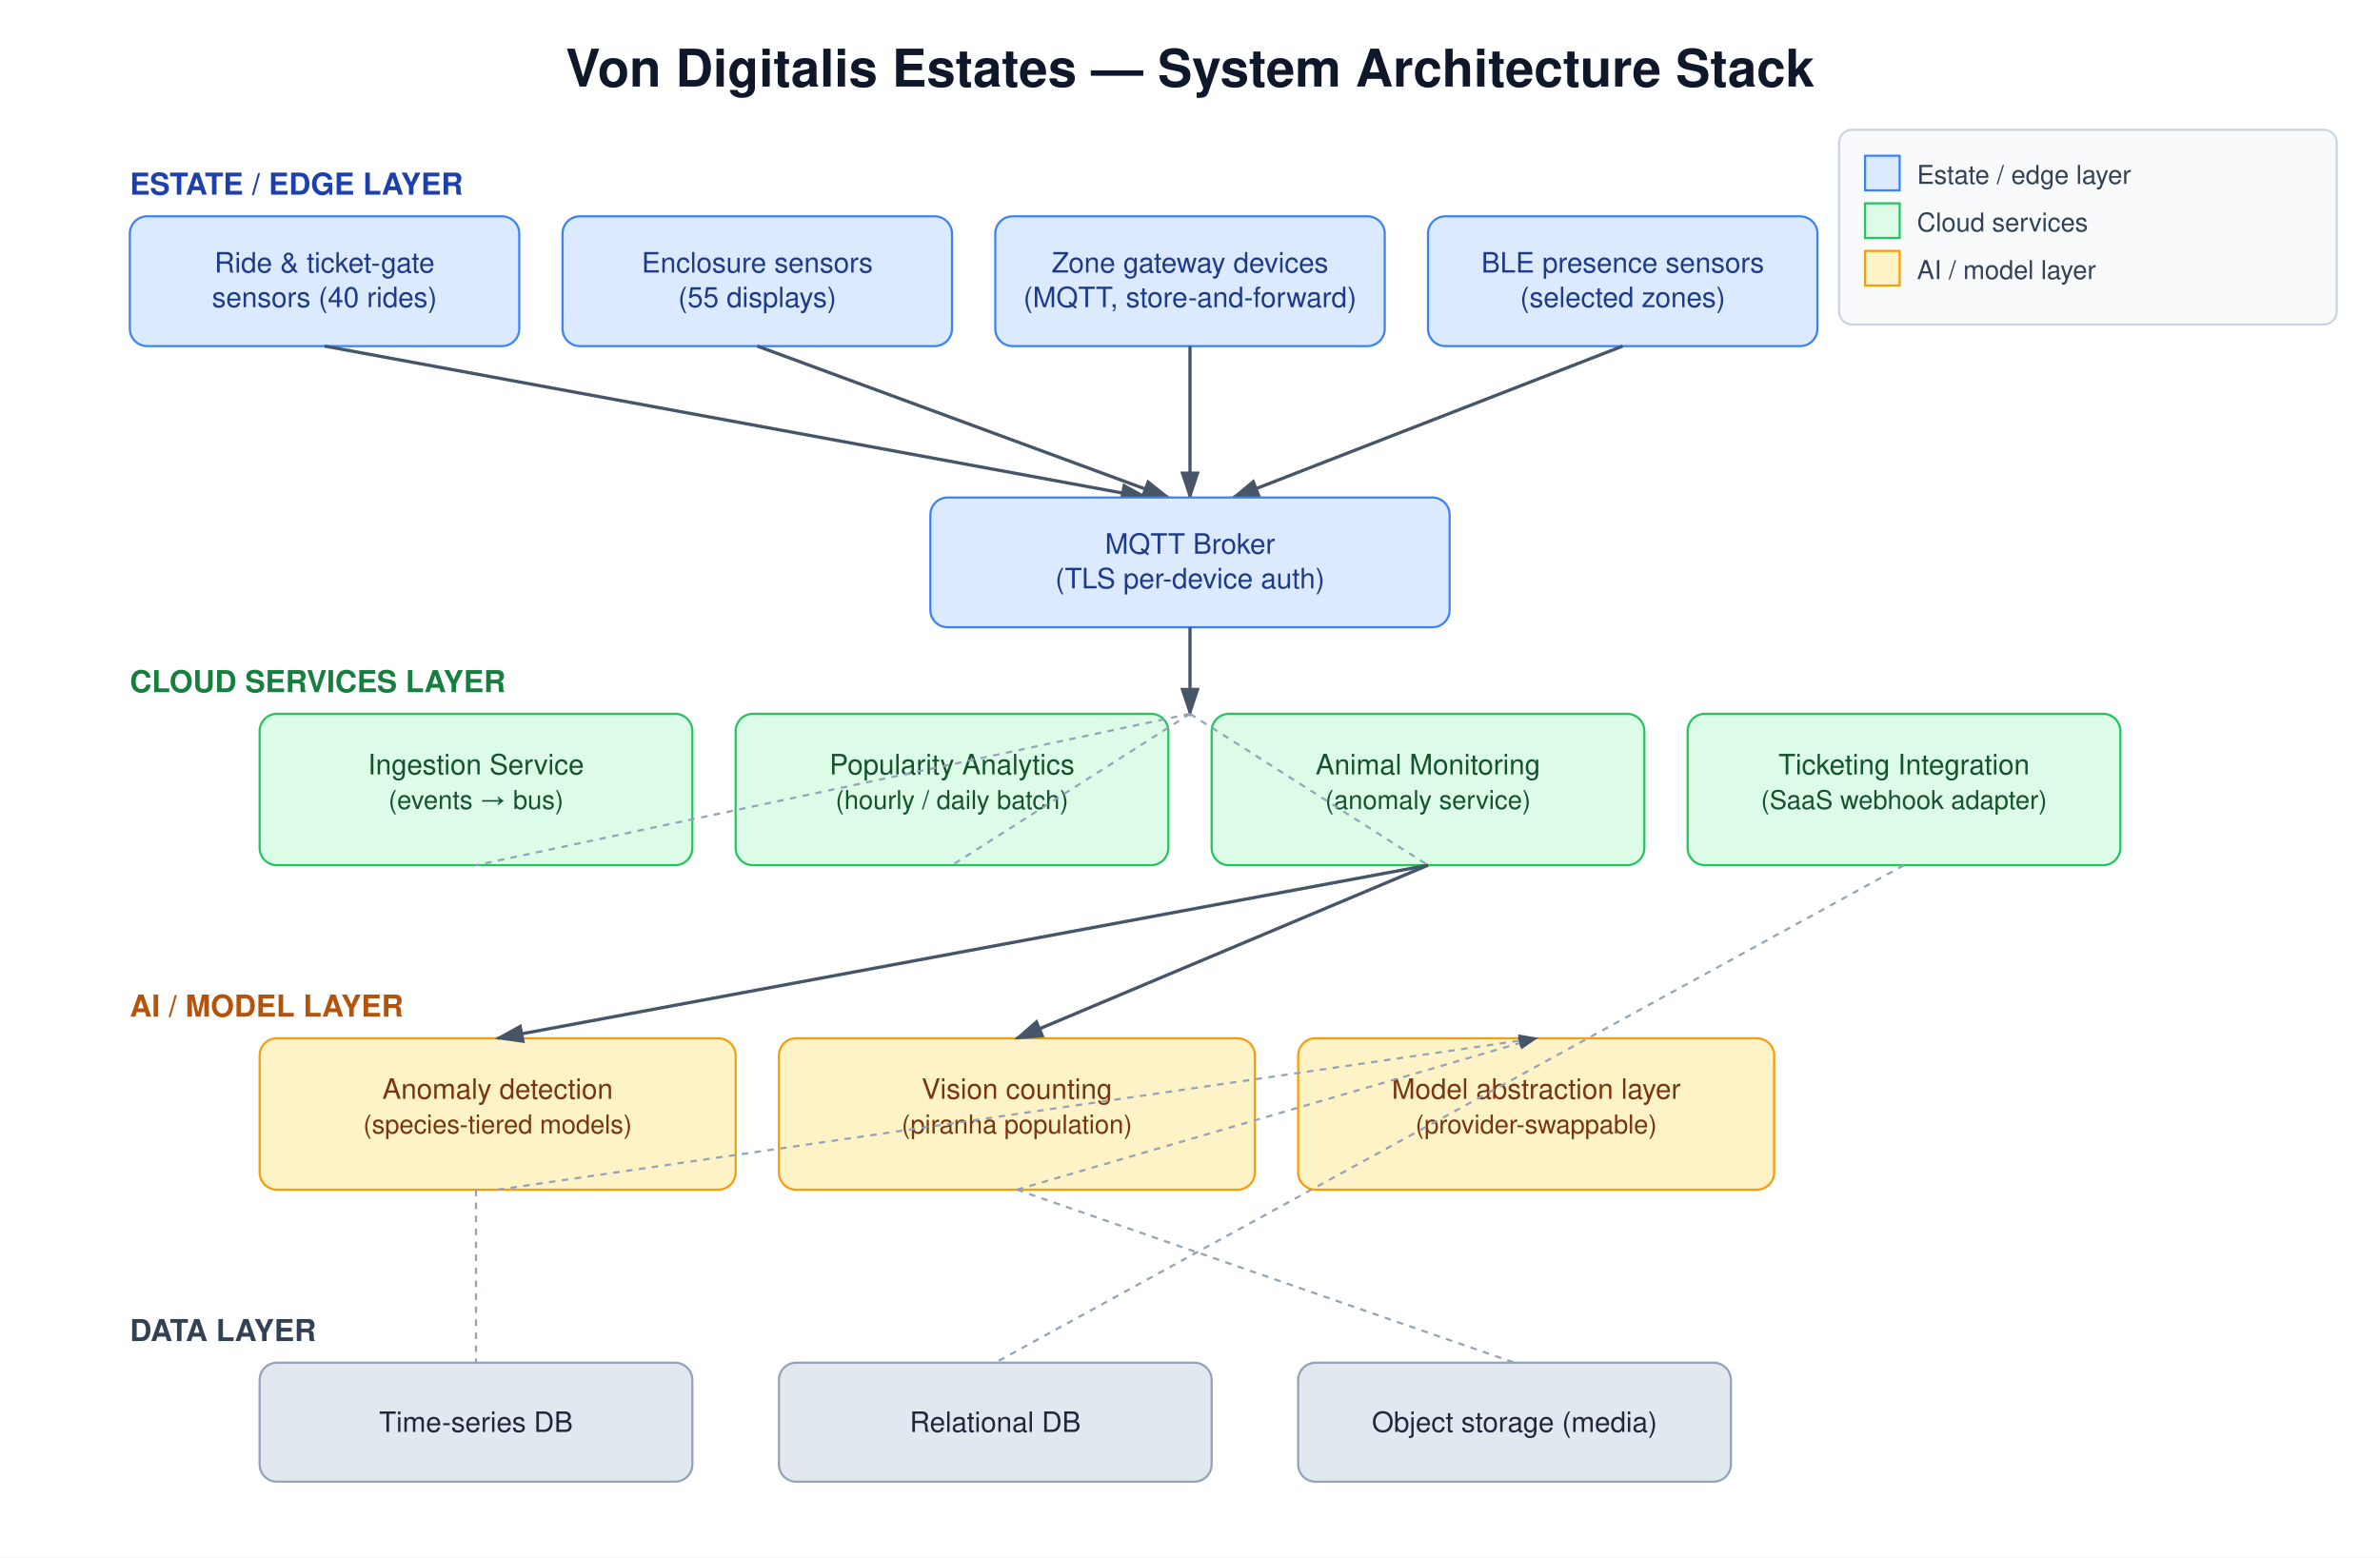
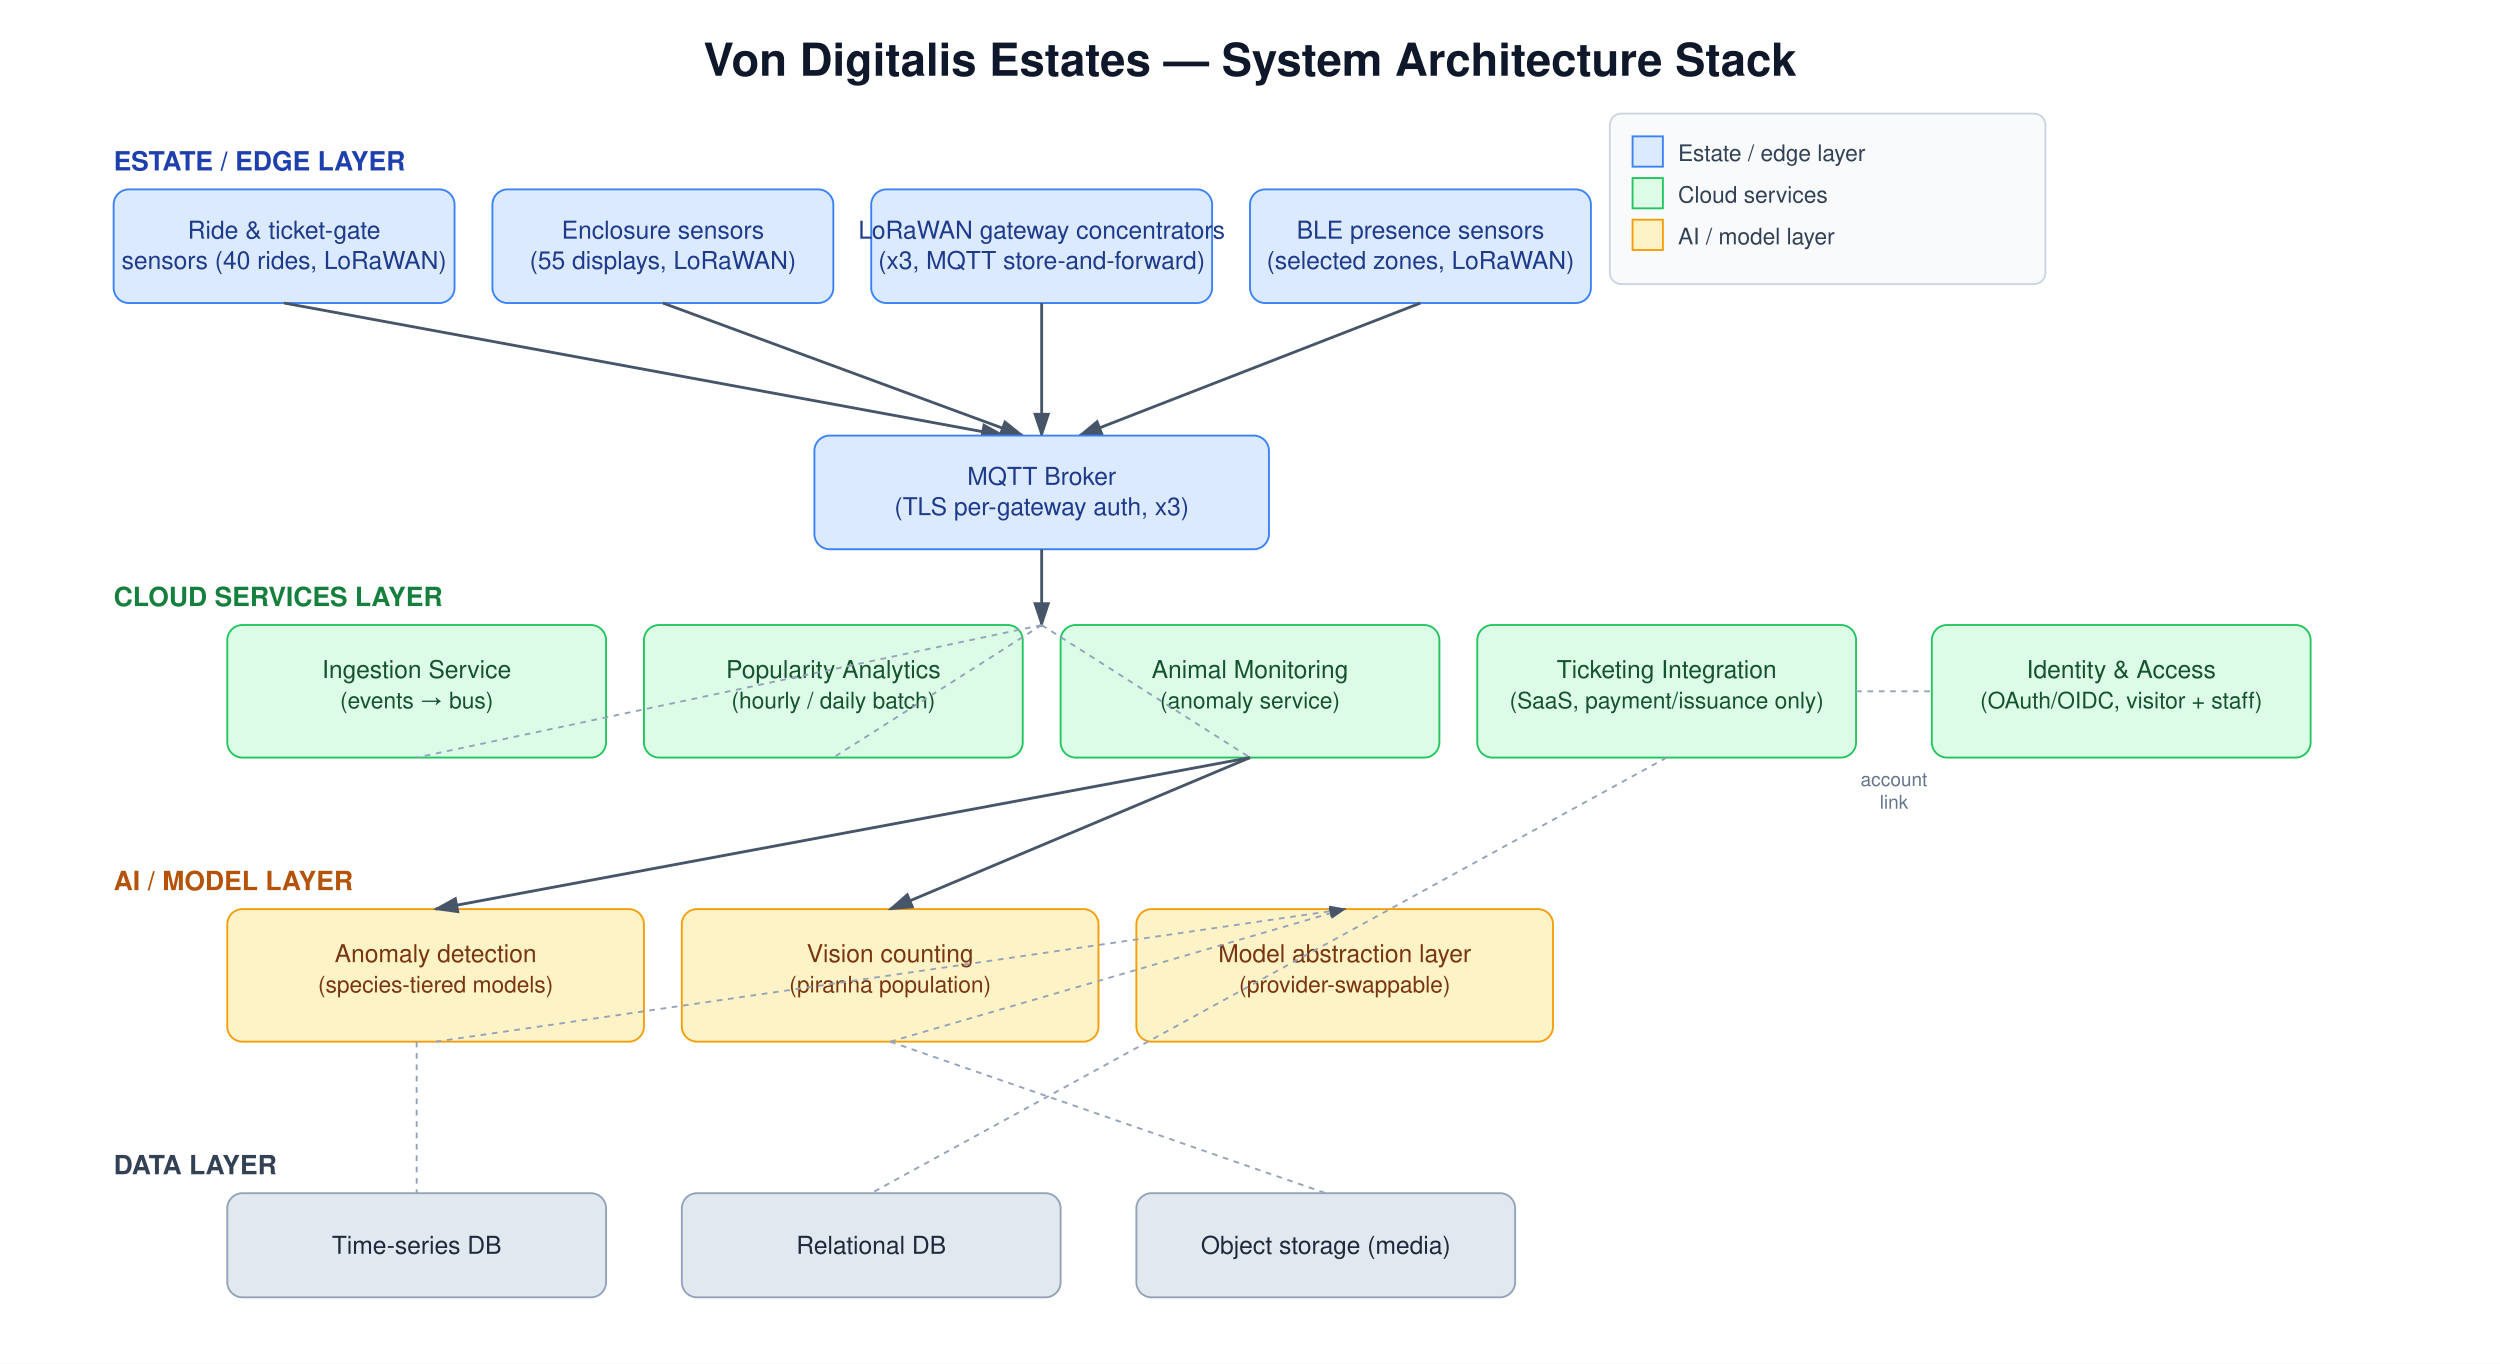
- <svg xmlns="http://www.w3.org/2000/svg" viewBox="0 0 1100 720" font-family="Helvetica, Arial, sans-serif">
+ <svg xmlns="http://www.w3.org/2000/svg" viewBox="0 0 1320 720" font-family="Helvetica, Arial, sans-serif">
  <defs>
    <marker id="arrow" markerWidth="10" markerHeight="10" refX="8" refY="3" orient="auto" markerUnits="strokeWidth">
      <path d="M0,0 L0,6 L9,3 z" fill="#475569" />
    </marker>
  </defs>
-   <rect width="1100" height="720" fill="#ffffff" />
-   <text x="550" y="40" text-anchor="middle" font-size="24" font-weight="700" fill="#0f172a">Von Digitalis Estates — System Architecture Stack</text>
+   <rect width="1320" height="720" fill="#ffffff" />
+   <text x="660" y="40" text-anchor="middle" font-size="24" font-weight="700" fill="#0f172a">Von Digitalis Estates — System Architecture Stack</text>
  <rect x="850" y="60" width="230" height="90" rx="6" fill="#f8fafc" stroke="#cbd5e1" />
  <rect x="862" y="72" width="16" height="16" fill="#dbeafe" stroke="#3b82f6" />
  <text x="886" y="85" font-size="12" fill="#334155">Estate / edge layer</text>
  <rect x="862" y="94" width="16" height="16" fill="#dcfce7" stroke="#22c55e" />
  <text x="886" y="107" font-size="12" fill="#334155">Cloud services</text>
  <rect x="862" y="116" width="16" height="16" fill="#fef3c7" stroke="#f59e0b" />
  <text x="886" y="129" font-size="12" fill="#334155">AI / model layer</text>
  <text x="60" y="90" font-size="14" font-weight="700" fill="#1e40af">ESTATE / EDGE LAYER</text>
  <rect x="60" y="100" width="180" height="60" rx="8" fill="#dbeafe" stroke="#3b82f6" />
  <text x="150" y="126" text-anchor="middle" font-size="13" fill="#1e3a8a">Ride &amp; ticket-gate</text>
-   <text x="150" y="142" text-anchor="middle" font-size="13" fill="#1e3a8a">sensors (40 rides)</text>
+   <text x="150" y="142" text-anchor="middle" font-size="13" fill="#1e3a8a">sensors (40 rides, LoRaWAN)</text>
  <rect x="260" y="100" width="180" height="60" rx="8" fill="#dbeafe" stroke="#3b82f6" />
  <text x="350" y="126" text-anchor="middle" font-size="13" fill="#1e3a8a">Enclosure sensors</text>
-   <text x="350" y="142" text-anchor="middle" font-size="13" fill="#1e3a8a">(55 displays)</text>
+   <text x="350" y="142" text-anchor="middle" font-size="13" fill="#1e3a8a">(55 displays, LoRaWAN)</text>
  <rect x="460" y="100" width="180" height="60" rx="8" fill="#dbeafe" stroke="#3b82f6" />
-   <text x="550" y="126" text-anchor="middle" font-size="13" fill="#1e3a8a">Zone gateway devices</text>
-   <text x="550" y="142" text-anchor="middle" font-size="13" fill="#1e3a8a">(MQTT, store-and-forward)</text>
+   <text x="550" y="126" text-anchor="middle" font-size="13" fill="#1e3a8a">LoRaWAN gateway concentrators</text>
+   <text x="550" y="142" text-anchor="middle" font-size="13" fill="#1e3a8a">(x3, MQTT store-and-forward)</text>
  <rect x="660" y="100" width="180" height="60" rx="8" fill="#dbeafe" stroke="#3b82f6" />
  <text x="750" y="126" text-anchor="middle" font-size="13" fill="#1e3a8a">BLE presence sensors</text>
-   <text x="750" y="142" text-anchor="middle" font-size="13" fill="#1e3a8a">(selected zones)</text>
+   <text x="750" y="142" text-anchor="middle" font-size="13" fill="#1e3a8a">(selected zones, LoRaWAN)</text>
  <line x1="150" y1="160" x2="530" y2="230" stroke="#475569" stroke-width="1.5" marker-end="url(#arrow)" />
  <line x1="350" y1="160" x2="540" y2="230" stroke="#475569" stroke-width="1.5" marker-end="url(#arrow)" />
  <line x1="550" y1="160" x2="550" y2="230" stroke="#475569" stroke-width="1.5" marker-end="url(#arrow)" />
  <line x1="750" y1="160" x2="570" y2="230" stroke="#475569" stroke-width="1.5" marker-end="url(#arrow)" />
  <rect x="430" y="230" width="240" height="60" rx="8" fill="#dbeafe" stroke="#3b82f6" />
  <text x="550" y="256" text-anchor="middle" font-size="13" fill="#1e3a8a">MQTT Broker</text>
-   <text x="550" y="272" text-anchor="middle" font-size="13" fill="#1e3a8a">(TLS per-device auth)</text>
+   <text x="550" y="272" text-anchor="middle" font-size="13" fill="#1e3a8a">(TLS per-gateway auth, x3)</text>
  <line x1="550" y1="290" x2="550" y2="330" stroke="#475569" stroke-width="1.5" marker-end="url(#arrow)" />
  <text x="60" y="320" font-size="14" font-weight="700" fill="#15803d">CLOUD SERVICES LAYER</text>
  <rect x="120" y="330" width="200" height="70" rx="8" fill="#dcfce7" stroke="#22c55e" />
  <text x="220" y="358" text-anchor="middle" font-size="13" fill="#14532d">Ingestion Service</text>
  <text x="220" y="374" text-anchor="middle" font-size="12" fill="#14532d">(events → bus)</text>
  <rect x="340" y="330" width="200" height="70" rx="8" fill="#dcfce7" stroke="#22c55e" />
  <text x="440" y="358" text-anchor="middle" font-size="13" fill="#14532d">Popularity Analytics</text>
  <text x="440" y="374" text-anchor="middle" font-size="12" fill="#14532d">(hourly / daily batch)</text>
  <rect x="560" y="330" width="200" height="70" rx="8" fill="#dcfce7" stroke="#22c55e" />
  <text x="660" y="358" text-anchor="middle" font-size="13" fill="#14532d">Animal Monitoring</text>
  <text x="660" y="374" text-anchor="middle" font-size="12" fill="#14532d">(anomaly service)</text>
  <rect x="780" y="330" width="200" height="70" rx="8" fill="#dcfce7" stroke="#22c55e" />
  <text x="880" y="358" text-anchor="middle" font-size="13" fill="#14532d">Ticketing Integration</text>
-   <text x="880" y="374" text-anchor="middle" font-size="12" fill="#14532d">(SaaS webhook adapter)</text>
+   <text x="880" y="374" text-anchor="middle" font-size="12" fill="#14532d">(SaaS, payment/issuance only)</text>
+   <rect x="1020" y="330" width="200" height="70" rx="8" fill="#dcfce7" stroke="#22c55e" />
+   <text x="1120" y="358" text-anchor="middle" font-size="13" fill="#14532d">Identity &amp; Access</text>
+   <text x="1120" y="374" text-anchor="middle" font-size="12" fill="#14532d">(OAuth/OIDC, visitor + staff)</text>
+   <line x1="980" y1="365" x2="1020" y2="365" stroke="#94a3b8" stroke-width="1" stroke-dasharray="3,3" />
+   <text x="1000" y="415" text-anchor="middle" font-size="10" fill="#64748b">account</text>
+   <text x="1000" y="427" text-anchor="middle" font-size="10" fill="#64748b">link</text>
  <line x1="220" y1="290" x2="220" y2="330" stroke="#475569" stroke-width="1.5" marker-end="url(#arrow)" opacity="0" />
  <line x1="550" y1="330" x2="220" y2="400" stroke="#94a3b8" stroke-width="1" stroke-dasharray="3,3" />
  <line x1="550" y1="330" x2="440" y2="400" stroke="#94a3b8" stroke-width="1" stroke-dasharray="3,3" />
  <line x1="550" y1="330" x2="660" y2="400" stroke="#94a3b8" stroke-width="1" stroke-dasharray="3,3" />
  <text x="60" y="470" font-size="14" font-weight="700" fill="#b45309">AI / MODEL LAYER</text>
  <rect x="120" y="480" width="220" height="70" rx="8" fill="#fef3c7" stroke="#f59e0b" />
  <text x="230" y="508" text-anchor="middle" font-size="13" fill="#78350f">Anomaly detection</text>
  <text x="230" y="524" text-anchor="middle" font-size="12" fill="#78350f">(species-tiered models)</text>
  <rect x="360" y="480" width="220" height="70" rx="8" fill="#fef3c7" stroke="#f59e0b" />
  <text x="470" y="508" text-anchor="middle" font-size="13" fill="#78350f">Vision counting</text>
  <text x="470" y="524" text-anchor="middle" font-size="12" fill="#78350f">(piranha population)</text>
  <rect x="600" y="480" width="220" height="70" rx="8" fill="#fef3c7" stroke="#f59e0b" />
  <text x="710" y="508" text-anchor="middle" font-size="13" fill="#78350f">Model abstraction layer</text>
  <text x="710" y="524" text-anchor="middle" font-size="12" fill="#78350f">(provider-swappable)</text>
  <line x1="660" y1="400" x2="230" y2="480" stroke="#475569" stroke-width="1.5" marker-end="url(#arrow)" />
  <line x1="660" y1="400" x2="470" y2="480" stroke="#475569" stroke-width="1.5" marker-end="url(#arrow)" />
  <line x1="230" y1="550" x2="710" y2="480" stroke="#94a3b8" stroke-width="1" stroke-dasharray="3,3" marker-end="url(#arrow)" />
  <line x1="470" y1="550" x2="710" y2="480" stroke="#94a3b8" stroke-width="1" stroke-dasharray="3,3" marker-end="url(#arrow)" />
  <text x="60" y="620" font-size="14" font-weight="700" fill="#334155">DATA LAYER</text>
  <rect x="120" y="630" width="200" height="55" rx="8" fill="#e2e8f0" stroke="#94a3b8" />
  <text x="220" y="662" text-anchor="middle" font-size="13" fill="#1e293b">Time-series DB</text>
  <rect x="360" y="630" width="200" height="55" rx="8" fill="#e2e8f0" stroke="#94a3b8" />
  <text x="460" y="662" text-anchor="middle" font-size="13" fill="#1e293b">Relational DB</text>
  <rect x="600" y="630" width="200" height="55" rx="8" fill="#e2e8f0" stroke="#94a3b8" />
  <text x="700" y="662" text-anchor="middle" font-size="13" fill="#1e293b">Object storage (media)</text>
  <line x1="220" y1="550" x2="220" y2="630" stroke="#94a3b8" stroke-width="1" stroke-dasharray="3,3" />
  <line x1="880" y1="400" x2="460" y2="630" stroke="#94a3b8" stroke-width="1" stroke-dasharray="3,3" />
  <line x1="470" y1="550" x2="700" y2="630" stroke="#94a3b8" stroke-width="1" stroke-dasharray="3,3" />
</svg>
